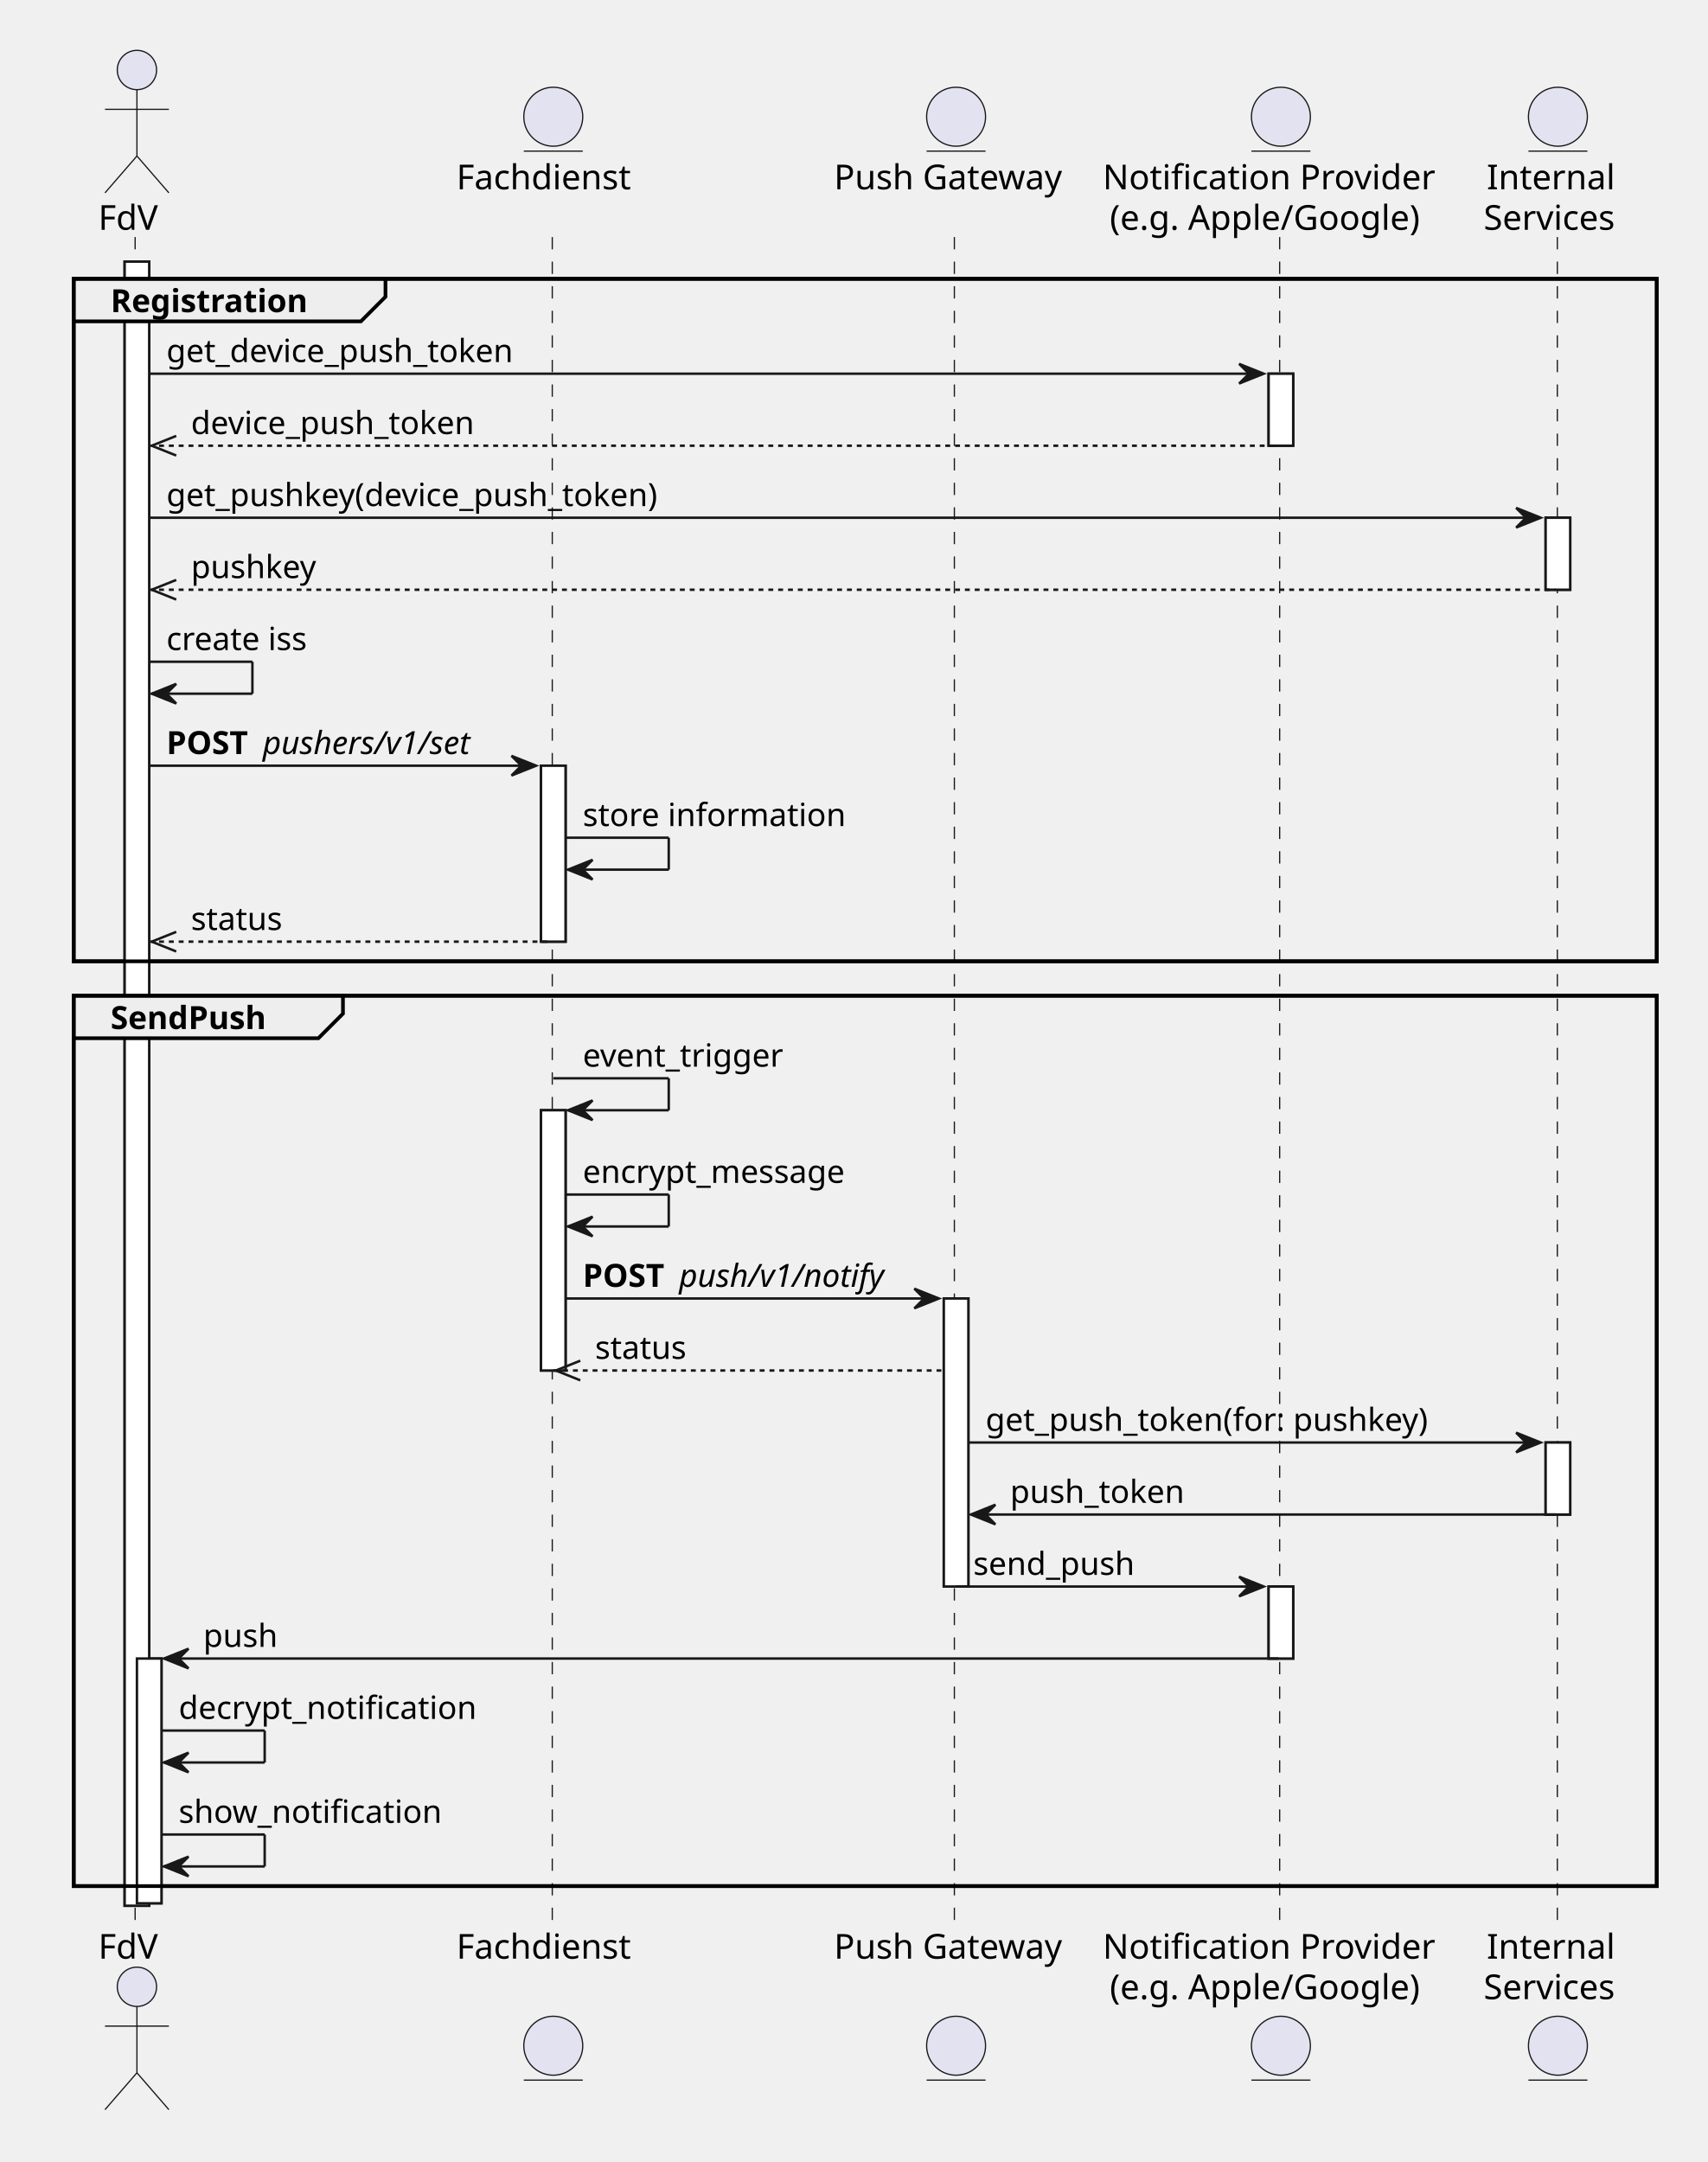
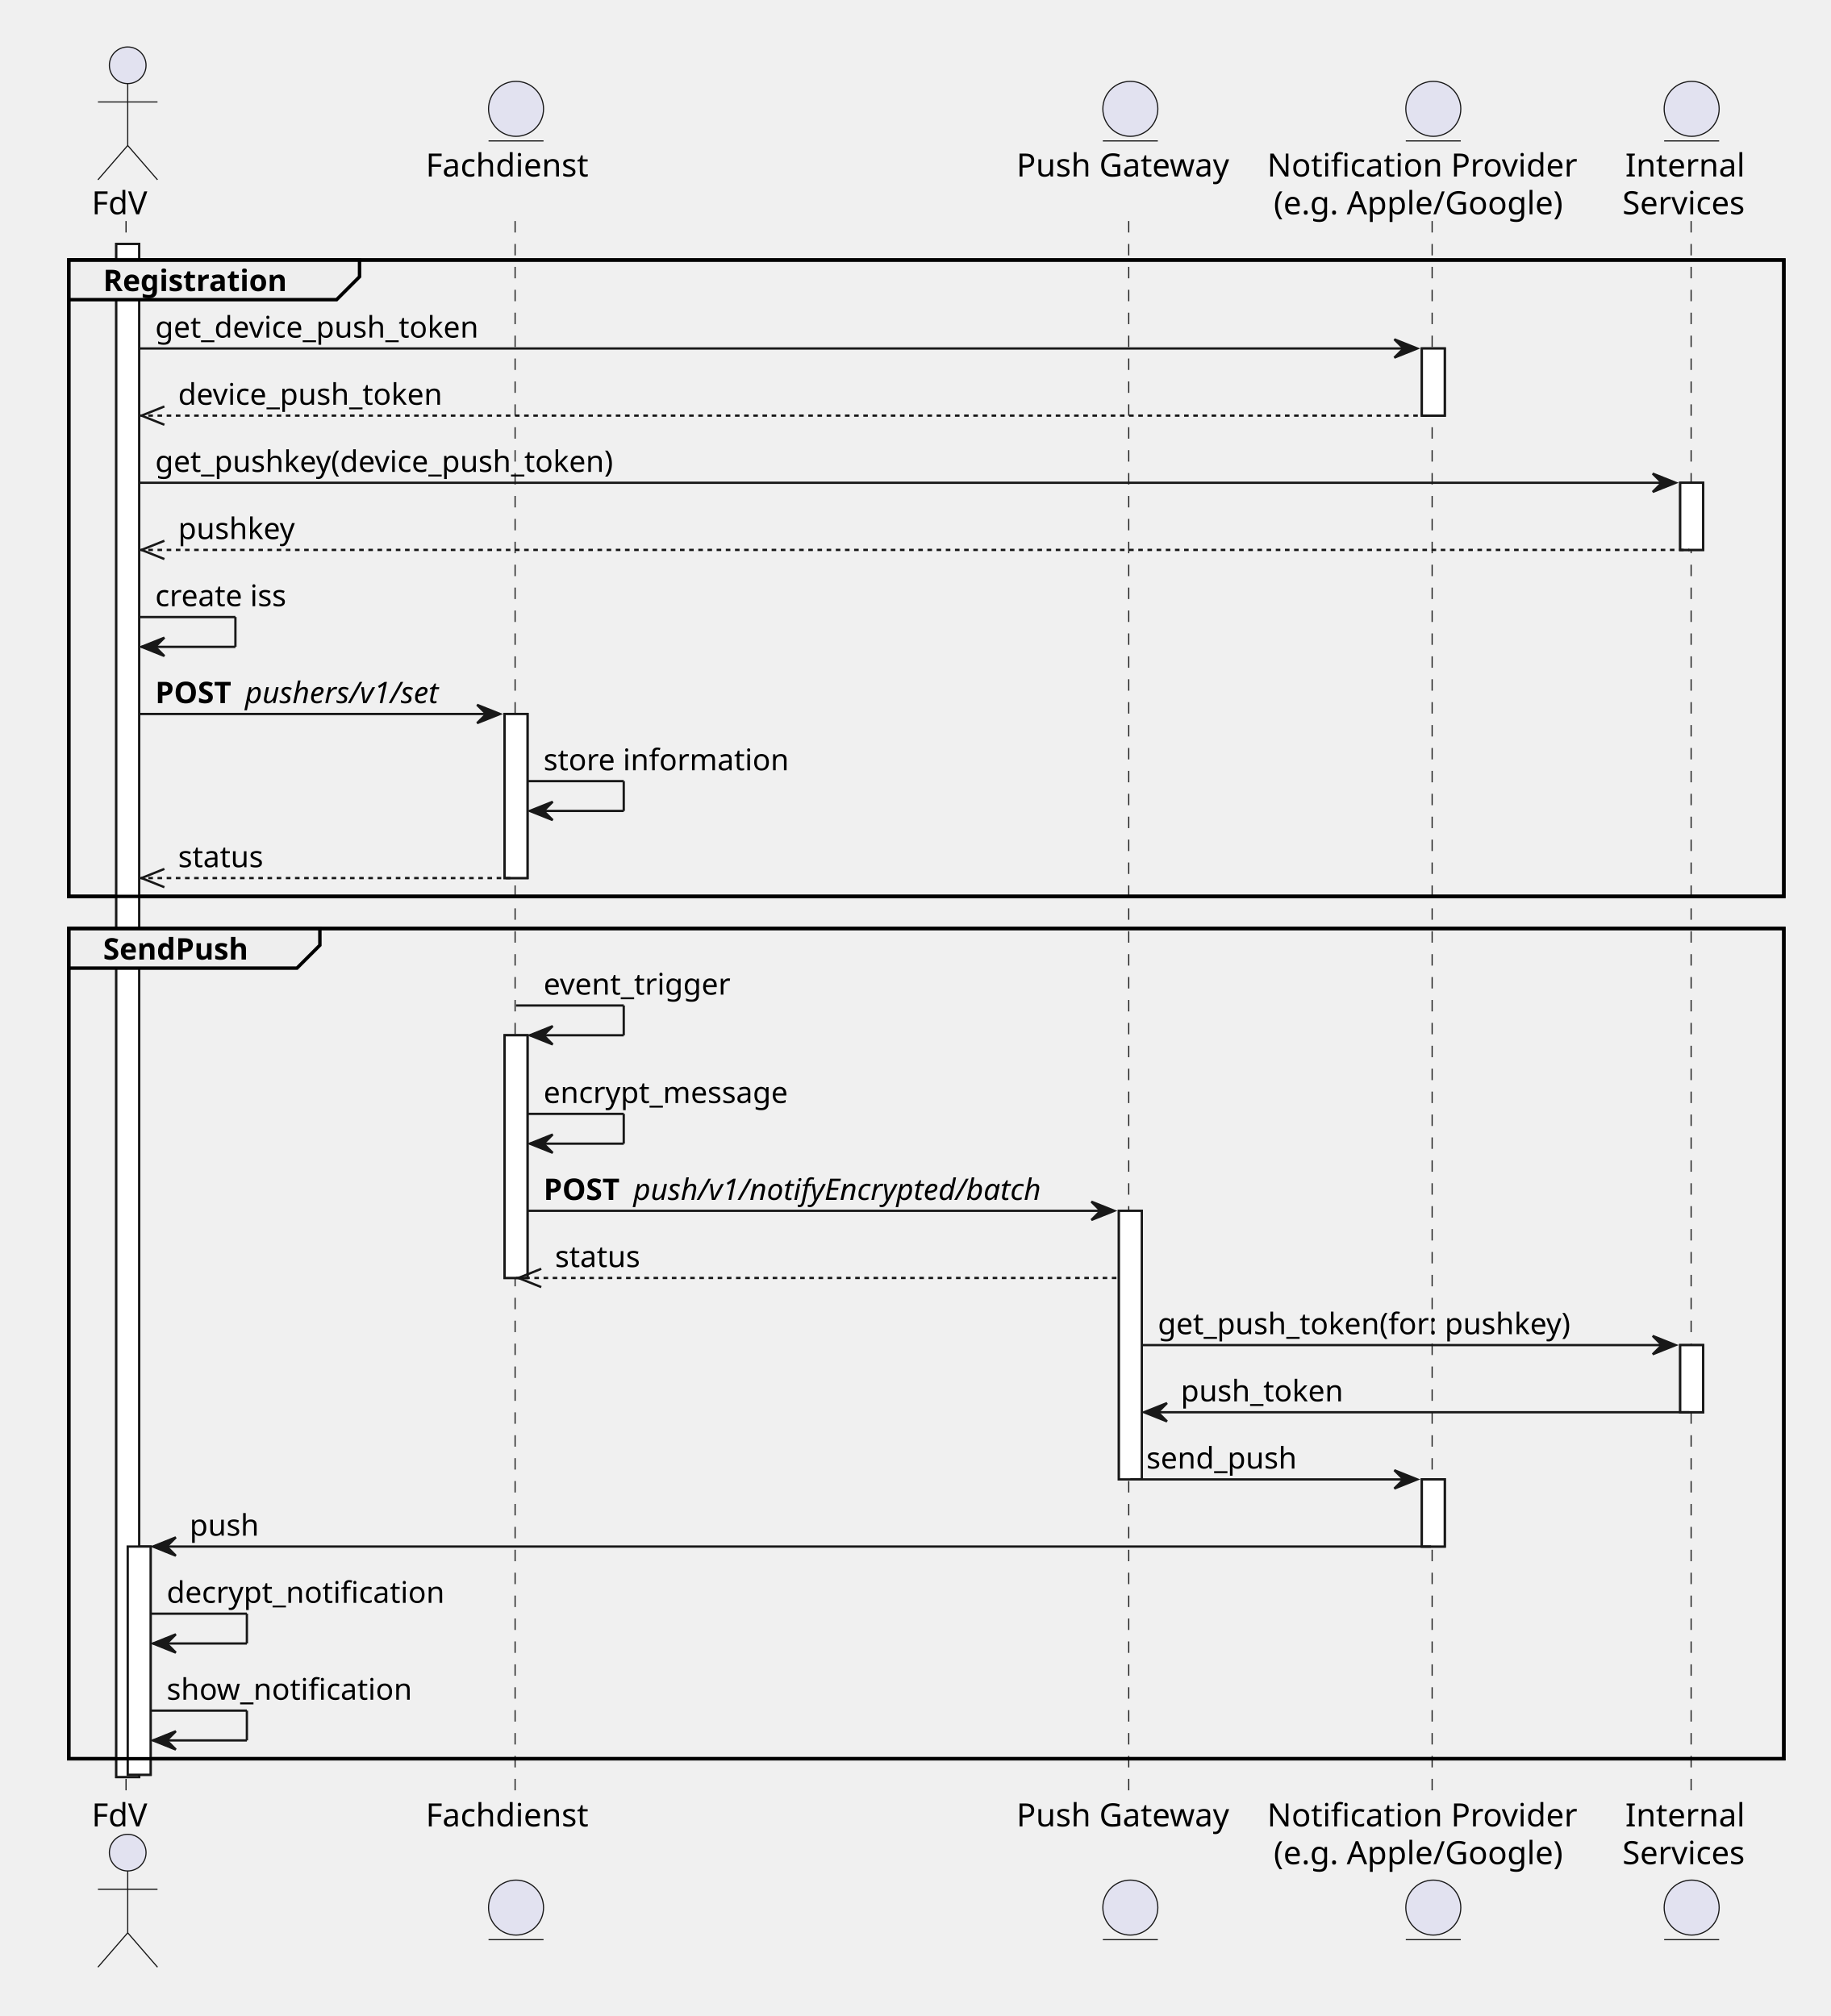
- <svg xmlns="http://www.w3.org/2000/svg" contentStyleType="text/css" data-diagram-type="SEQUENCE" height="880px" preserveAspectRatio="none" style="width:695px;height:880px;background:#FFFFFF;" version="1.1" viewBox="0 0 695 880" width="695px" zoomAndPan="magnify">
+ <svg xmlns="http://www.w3.org/2000/svg" contentStyleType="text/css" data-diagram-type="SEQUENCE" height="880px" preserveAspectRatio="none" style="width:799px;height:880px;background:#FFFFFF;" version="1.1" viewBox="0 0 799 880" width="799px" zoomAndPan="magnify">
  <defs />
  <g>
    <g>
      <rect fill="#FFFFFF" height="669.211" style="stroke:#181818;stroke-width:1;" width="10" x="50.735" y="106.488" />
    </g>
    <g>
      <rect fill="#FFFFFF" height="99.621" style="stroke:#181818;stroke-width:1;" width="10" x="55.735" y="675.078" />
    </g>
    <g>
      <rect fill="#FFFFFF" height="71.621" style="stroke:#181818;stroke-width:1;" width="10" x="220.197" y="311.662" />
    </g>
    <g>
      <rect fill="#FFFFFF" height="105.932" style="stroke:#181818;stroke-width:1;" width="10" x="220.197" y="451.904" />
    </g>
    <g>
-       <rect fill="#FFFFFF" height="117.242" style="stroke:#181818;stroke-width:1;" width="10" x="384.154" y="528.525" />
-     </g>
-     <g>
-       <rect fill="#FFFFFF" height="29.311" style="stroke:#181818;stroke-width:1;" width="10" x="516.365" y="152.109" />
-     </g>
-     <g>
-       <rect fill="#FFFFFF" height="29.311" style="stroke:#181818;stroke-width:1;" width="10" x="516.365" y="645.768" />
-     </g>
-     <g>
-       <rect fill="#FFFFFF" height="29.311" style="stroke:#181818;stroke-width:1;" width="10" x="629.111" y="210.731" />
-     </g>
-     <g>
-       <rect fill="#FFFFFF" height="29.311" style="stroke:#181818;stroke-width:1;" width="10" x="629.111" y="587.146" />
-     </g>
-     <rect fill="none" height="277.795" style="stroke:#000000;stroke-width:1.5;" width="644.345" x="30" y="113.488" />
-     <rect fill="none" height="362.416" style="stroke:#000000;stroke-width:1.5;" width="644.345" x="30" y="405.283" />
+       <rect fill="#FFFFFF" height="117.242" style="stroke:#181818;stroke-width:1;" width="10" x="488.275" y="528.525" />
+     </g>
+     <g>
+       <rect fill="#FFFFFF" height="29.311" style="stroke:#181818;stroke-width:1;" width="10" x="620.486" y="152.109" />
+     </g>
+     <g>
+       <rect fill="#FFFFFF" height="29.311" style="stroke:#181818;stroke-width:1;" width="10" x="620.486" y="645.768" />
+     </g>
+     <g>
+       <rect fill="#FFFFFF" height="29.311" style="stroke:#181818;stroke-width:1;" width="10" x="733.231" y="210.731" />
+     </g>
+     <g>
+       <rect fill="#FFFFFF" height="29.311" style="stroke:#181818;stroke-width:1;" width="10" x="733.231" y="587.146" />
+     </g>
+     <rect fill="none" height="277.795" style="stroke:#000000;stroke-width:1.5;" width="748.466" x="30" y="113.488" />
+     <rect fill="none" height="362.416" style="stroke:#000000;stroke-width:1.5;" width="748.466" x="30" y="405.283" />
    <g>
      <rect fill="#000000" fill-opacity="0" height="688.211" width="8" x="51.735" y="96.488" />
-       <line style="stroke:#181818;stroke-width:0.5;stroke-dasharray:5.0,5.0;" x1="55" x2="55" y1="96.488" y2="784.699" />
+       <line style="stroke:#181818;stroke-width:0.5;stroke-dasharray:5,5;" x1="55" x2="55" y1="96.488" y2="784.699" />
    </g>
    <g>
      <rect fill="#000000" fill-opacity="0" height="688.211" width="8" x="221.197" y="96.488" />
-       <line style="stroke:#181818;stroke-width:0.5;stroke-dasharray:5.0,5.0;" x1="224.789" x2="224.789" y1="96.488" y2="784.699" />
-     </g>
-     <g>
-       <rect fill="#000000" fill-opacity="0" height="688.211" width="8" x="385.154" y="96.488" />
-       <line style="stroke:#181818;stroke-width:0.5;stroke-dasharray:5.0,5.0;" x1="388.455" x2="388.455" y1="96.488" y2="784.699" />
-     </g>
-     <g>
-       <rect fill="#000000" fill-opacity="0" height="688.211" width="8" x="517.365" y="96.488" />
-       <line style="stroke:#181818;stroke-width:0.5;stroke-dasharray:5.0,5.0;" x1="520.854" x2="520.854" y1="96.488" y2="784.699" />
-     </g>
-     <g>
-       <rect fill="#000000" fill-opacity="0" height="688.211" width="8" x="630.111" y="96.488" />
-       <line style="stroke:#181818;stroke-width:0.5;stroke-dasharray:5.0,5.0;" x1="633.876" x2="633.876" y1="96.488" y2="784.699" />
+       <line style="stroke:#181818;stroke-width:0.5;stroke-dasharray:5,5;" x1="224.789" x2="224.789" y1="96.488" y2="784.699" />
+     </g>
+     <g>
+       <rect fill="#000000" fill-opacity="0" height="688.211" width="8" x="489.275" y="96.488" />
+       <line style="stroke:#181818;stroke-width:0.5;stroke-dasharray:5,5;" x1="492.575" x2="492.575" y1="96.488" y2="784.699" />
+     </g>
+     <g>
+       <rect fill="#000000" fill-opacity="0" height="688.211" width="8" x="621.486" y="96.488" />
+       <line style="stroke:#181818;stroke-width:0.5;stroke-dasharray:5,5;" x1="624.975" x2="624.975" y1="96.488" y2="784.699" />
+     </g>
+     <g>
+       <rect fill="#000000" fill-opacity="0" height="688.211" width="8" x="734.231" y="96.488" />
+       <line style="stroke:#181818;stroke-width:0.5;stroke-dasharray:5,5;" x1="737.997" x2="737.997" y1="96.488" y2="784.699" />
    </g>
    <g class="participant participant-head" data-participant="App">
      <text fill="#000000" font-family="sans-serif" font-size="14" lengthAdjust="spacing" textLength="25.471" x="40" y="93.535">FdV</text>
      <ellipse cx="55.735" cy="28.5" fill="#E2E2F0" rx="8" ry="8" style="stroke:#181818;stroke-width:0.5;" />
      <path d="M55.735,36.5 L55.735,63.5 M42.735,44.5 L68.735,44.5 M55.735,63.5 L42.735,78.5 M55.735,63.5 L68.735,78.5" fill="none" style="stroke:#181818;stroke-width:0.5;" />
    </g>
    <g class="participant participant-tail" data-participant="App">
      <text fill="#000000" font-family="sans-serif" font-size="14" lengthAdjust="spacing" textLength="25.471" x="40" y="797.234">FdV</text>
      <ellipse cx="55.735" cy="808.688" fill="#E2E2F0" rx="8" ry="8" style="stroke:#181818;stroke-width:0.5;" />
      <path d="M55.735,816.688 L55.735,843.688 M42.735,824.688 L68.735,824.688 M55.735,843.688 L42.735,858.688 M55.735,843.688 L68.735,858.688" fill="none" style="stroke:#181818;stroke-width:0.5;" />
    </g>
    <g class="participant participant-head" data-participant="Fachdienst">
      <text fill="#000000" font-family="sans-serif" font-size="14" lengthAdjust="spacing" textLength="72.816" x="185.789" y="77.047">Fachdienst</text>
      <text fill="#000000" font-family="sans-serif" font-size="14" lengthAdjust="spacing" textLength="4.43" x="219.982" y="93.535"> </text>
      <ellipse cx="225.197" cy="47.512" fill="#E2E2F0" rx="12" ry="12" style="stroke:#181818;stroke-width:0.5;" />
      <line style="stroke:#181818;stroke-width:0.5;" x1="213.197" x2="237.197" y1="61.512" y2="61.512" />
    </g>
    <g class="participant participant-tail" data-participant="Fachdienst">
      <text fill="#000000" font-family="sans-serif" font-size="14" lengthAdjust="spacing" textLength="72.816" x="185.789" y="797.234">Fachdienst</text>
      <text fill="#000000" font-family="sans-serif" font-size="14" lengthAdjust="spacing" textLength="4.43" x="219.982" y="813.723"> </text>
      <ellipse cx="225.197" cy="832.676" fill="#E2E2F0" rx="12" ry="12" style="stroke:#181818;stroke-width:0.5;" />
      <line style="stroke:#181818;stroke-width:0.5;" x1="213.197" x2="237.197" y1="846.676" y2="846.676" />
    </g>
    <g class="participant participant-head" data-participant="NotificationService">
-       <text fill="#000000" font-family="sans-serif" font-size="14" lengthAdjust="spacing" textLength="93.399" x="339.455" y="77.047">Push Gateway</text>
-       <text fill="#000000" font-family="sans-serif" font-size="14" lengthAdjust="spacing" textLength="4.43" x="383.94" y="93.535"> </text>
-       <ellipse cx="389.154" cy="47.512" fill="#E2E2F0" rx="12" ry="12" style="stroke:#181818;stroke-width:0.5;" />
-       <line style="stroke:#181818;stroke-width:0.5;" x1="377.154" x2="401.154" y1="61.512" y2="61.512" />
+       <text fill="#000000" font-family="sans-serif" font-size="14" lengthAdjust="spacing" textLength="93.399" x="443.575" y="77.047">Push Gateway</text>
+       <text fill="#000000" font-family="sans-serif" font-size="14" lengthAdjust="spacing" textLength="4.43" x="488.06" y="93.535"> </text>
+       <ellipse cx="493.275" cy="47.512" fill="#E2E2F0" rx="12" ry="12" style="stroke:#181818;stroke-width:0.5;" />
+       <line style="stroke:#181818;stroke-width:0.5;" x1="481.275" x2="505.275" y1="61.512" y2="61.512" />
    </g>
    <g class="participant participant-tail" data-participant="NotificationService">
-       <text fill="#000000" font-family="sans-serif" font-size="14" lengthAdjust="spacing" textLength="93.399" x="339.455" y="797.234">Push Gateway</text>
-       <text fill="#000000" font-family="sans-serif" font-size="14" lengthAdjust="spacing" textLength="4.43" x="383.94" y="813.723"> </text>
-       <ellipse cx="389.154" cy="832.676" fill="#E2E2F0" rx="12" ry="12" style="stroke:#181818;stroke-width:0.5;" />
-       <line style="stroke:#181818;stroke-width:0.5;" x1="377.154" x2="401.154" y1="846.676" y2="846.676" />
+       <text fill="#000000" font-family="sans-serif" font-size="14" lengthAdjust="spacing" textLength="93.399" x="443.575" y="797.234">Push Gateway</text>
+       <text fill="#000000" font-family="sans-serif" font-size="14" lengthAdjust="spacing" textLength="4.43" x="488.06" y="813.723"> </text>
+       <ellipse cx="493.275" cy="832.676" fill="#E2E2F0" rx="12" ry="12" style="stroke:#181818;stroke-width:0.5;" />
+       <line style="stroke:#181818;stroke-width:0.5;" x1="481.275" x2="505.275" y1="846.676" y2="846.676" />
    </g>
    <g class="participant participant-head" data-participant="NotificationProvider">
-       <text fill="#000000" font-family="sans-serif" font-size="14" lengthAdjust="spacing" textLength="139.023" x="448.854" y="77.047">Notification Provider</text>
-       <text fill="#000000" font-family="sans-serif" font-size="14" lengthAdjust="spacing" textLength="133.287" x="451.722" y="93.535">(e.g. Apple/Google)</text>
-       <ellipse cx="521.365" cy="47.512" fill="#E2E2F0" rx="12" ry="12" style="stroke:#181818;stroke-width:0.5;" />
-       <line style="stroke:#181818;stroke-width:0.5;" x1="509.365" x2="533.365" y1="61.512" y2="61.512" />
+       <text fill="#000000" font-family="sans-serif" font-size="14" lengthAdjust="spacing" textLength="139.023" x="552.975" y="77.047">Notification Provider</text>
+       <text fill="#000000" font-family="sans-serif" font-size="14" lengthAdjust="spacing" textLength="133.287" x="555.842" y="93.535">(e.g. Apple/Google)</text>
+       <ellipse cx="625.486" cy="47.512" fill="#E2E2F0" rx="12" ry="12" style="stroke:#181818;stroke-width:0.5;" />
+       <line style="stroke:#181818;stroke-width:0.5;" x1="613.486" x2="637.486" y1="61.512" y2="61.512" />
    </g>
    <g class="participant participant-tail" data-participant="NotificationProvider">
-       <text fill="#000000" font-family="sans-serif" font-size="14" lengthAdjust="spacing" textLength="139.023" x="448.854" y="797.234">Notification Provider</text>
-       <text fill="#000000" font-family="sans-serif" font-size="14" lengthAdjust="spacing" textLength="133.287" x="451.722" y="813.723">(e.g. Apple/Google)</text>
-       <ellipse cx="521.365" cy="832.676" fill="#E2E2F0" rx="12" ry="12" style="stroke:#181818;stroke-width:0.5;" />
-       <line style="stroke:#181818;stroke-width:0.5;" x1="509.365" x2="533.365" y1="846.676" y2="846.676" />
+       <text fill="#000000" font-family="sans-serif" font-size="14" lengthAdjust="spacing" textLength="139.023" x="552.975" y="797.234">Notification Provider</text>
+       <text fill="#000000" font-family="sans-serif" font-size="14" lengthAdjust="spacing" textLength="133.287" x="555.842" y="813.723">(e.g. Apple/Google)</text>
+       <ellipse cx="625.486" cy="832.676" fill="#E2E2F0" rx="12" ry="12" style="stroke:#181818;stroke-width:0.5;" />
+       <line style="stroke:#181818;stroke-width:0.5;" x1="613.486" x2="637.486" y1="846.676" y2="846.676" />
    </g>
    <g class="participant participant-head" data-participant="PrivateNotificationService">
-       <text fill="#000000" font-family="sans-serif" font-size="14" lengthAdjust="spacing" textLength="51.953" x="605.134" y="77.047">Internal</text>
-       <text fill="#000000" font-family="sans-serif" font-size="14" lengthAdjust="spacing" textLength="54.469" x="603.876" y="93.535">Services</text>
-       <ellipse cx="634.111" cy="47.512" fill="#E2E2F0" rx="12" ry="12" style="stroke:#181818;stroke-width:0.5;" />
-       <line style="stroke:#181818;stroke-width:0.5;" x1="622.111" x2="646.111" y1="61.512" y2="61.512" />
+       <text fill="#000000" font-family="sans-serif" font-size="14" lengthAdjust="spacing" textLength="51.953" x="709.255" y="77.047">Internal</text>
+       <text fill="#000000" font-family="sans-serif" font-size="14" lengthAdjust="spacing" textLength="54.469" x="707.997" y="93.535">Services</text>
+       <ellipse cx="738.231" cy="47.512" fill="#E2E2F0" rx="12" ry="12" style="stroke:#181818;stroke-width:0.5;" />
+       <line style="stroke:#181818;stroke-width:0.5;" x1="726.231" x2="750.231" y1="61.512" y2="61.512" />
    </g>
    <g class="participant participant-tail" data-participant="PrivateNotificationService">
-       <text fill="#000000" font-family="sans-serif" font-size="14" lengthAdjust="spacing" textLength="51.953" x="605.134" y="797.234">Internal</text>
-       <text fill="#000000" font-family="sans-serif" font-size="14" lengthAdjust="spacing" textLength="54.469" x="603.876" y="813.723">Services</text>
-       <ellipse cx="634.111" cy="832.676" fill="#E2E2F0" rx="12" ry="12" style="stroke:#181818;stroke-width:0.5;" />
-       <line style="stroke:#181818;stroke-width:0.5;" x1="622.111" x2="646.111" y1="846.676" y2="846.676" />
+       <text fill="#000000" font-family="sans-serif" font-size="14" lengthAdjust="spacing" textLength="51.953" x="709.255" y="797.234">Internal</text>
+       <text fill="#000000" font-family="sans-serif" font-size="14" lengthAdjust="spacing" textLength="54.469" x="707.997" y="813.723">Services</text>
+       <ellipse cx="738.231" cy="832.676" fill="#E2E2F0" rx="12" ry="12" style="stroke:#181818;stroke-width:0.5;" />
+       <line style="stroke:#181818;stroke-width:0.5;" x1="726.231" x2="750.231" y1="846.676" y2="846.676" />
    </g>
    <g>
      <rect fill="#FFFFFF" height="669.211" style="stroke:#181818;stroke-width:1;" width="10" x="50.735" y="106.488" />
    </g>
    <g>
      <rect fill="#FFFFFF" height="99.621" style="stroke:#181818;stroke-width:1;" width="10" x="55.735" y="675.078" />
    </g>
    <g>
      <rect fill="#FFFFFF" height="71.621" style="stroke:#181818;stroke-width:1;" width="10" x="220.197" y="311.662" />
    </g>
    <g>
      <rect fill="#FFFFFF" height="105.932" style="stroke:#181818;stroke-width:1;" width="10" x="220.197" y="451.904" />
    </g>
    <g>
-       <rect fill="#FFFFFF" height="117.242" style="stroke:#181818;stroke-width:1;" width="10" x="384.154" y="528.525" />
-     </g>
-     <g>
-       <rect fill="#FFFFFF" height="29.311" style="stroke:#181818;stroke-width:1;" width="10" x="516.365" y="152.109" />
-     </g>
-     <g>
-       <rect fill="#FFFFFF" height="29.311" style="stroke:#181818;stroke-width:1;" width="10" x="516.365" y="645.768" />
-     </g>
-     <g>
-       <rect fill="#FFFFFF" height="29.311" style="stroke:#181818;stroke-width:1;" width="10" x="629.111" y="210.731" />
-     </g>
-     <g>
-       <rect fill="#FFFFFF" height="29.311" style="stroke:#181818;stroke-width:1;" width="10" x="629.111" y="587.146" />
+       <rect fill="#FFFFFF" height="117.242" style="stroke:#181818;stroke-width:1;" width="10" x="488.275" y="528.525" />
+     </g>
+     <g>
+       <rect fill="#FFFFFF" height="29.311" style="stroke:#181818;stroke-width:1;" width="10" x="620.486" y="152.109" />
+     </g>
+     <g>
+       <rect fill="#FFFFFF" height="29.311" style="stroke:#181818;stroke-width:1;" width="10" x="620.486" y="645.768" />
+     </g>
+     <g>
+       <rect fill="#FFFFFF" height="29.311" style="stroke:#181818;stroke-width:1;" width="10" x="733.231" y="210.731" />
+     </g>
+     <g>
+       <rect fill="#FFFFFF" height="29.311" style="stroke:#181818;stroke-width:1;" width="10" x="733.231" y="587.146" />
    </g>
    <path d="M30,113.488 L156.898,113.488 L156.898,120.799 L146.898,130.799 L30,130.799 L30,113.488" fill="#EEEEEE" style="stroke:#000000;stroke-width:1.5;" />
-     <rect fill="none" height="277.795" style="stroke:#000000;stroke-width:1.5;" width="644.345" x="30" y="113.488" />
+     <rect fill="none" height="277.795" style="stroke:#000000;stroke-width:1.5;" width="748.466" x="30" y="113.488" />
    <text fill="#000000" font-family="sans-serif" font-size="13" font-weight="bold" lengthAdjust="spacing" textLength="81.897" x="45" y="127.057">Registration</text>
    <g class="message" data-participant-1="App" data-participant-2="NotificationProvider">
-       <polygon fill="#181818" points="504.365,148.109,514.365,152.109,504.365,156.109,508.365,152.109" style="stroke:#181818;stroke-width:1;" />
-       <line style="stroke:#181818;stroke-width:1;" x1="60.735" x2="510.365" y1="152.109" y2="152.109" />
+       <polygon fill="#181818" points="608.486,148.109,618.486,152.109,608.486,156.109,612.486,152.109" style="stroke:#181818;stroke-width:1;" />
+       <line style="stroke:#181818;stroke-width:1;" x1="60.735" x2="614.486" y1="152.109" y2="152.109" />
      <text fill="#000000" font-family="sans-serif" font-size="13" lengthAdjust="spacing" textLength="146.225" x="67.735" y="147.367">get_device_push_token</text>
    </g>
    <g class="message" data-participant-1="NotificationProvider" data-participant-2="App">
      <line style="stroke:#181818;stroke-width:1;" x1="61.735" x2="71.735" y1="181.42" y2="177.42" />
      <line style="stroke:#181818;stroke-width:1;" x1="61.735" x2="71.735" y1="181.42" y2="185.42" />
-       <line style="stroke:#181818;stroke-width:1;stroke-dasharray:2.0,2.0;" x1="60.735" x2="520.365" y1="181.42" y2="181.42" />
+       <line style="stroke:#181818;stroke-width:1;stroke-dasharray:2,2;" x1="60.735" x2="624.486" y1="181.42" y2="181.42" />
      <text fill="#000000" font-family="sans-serif" font-size="13" lengthAdjust="spacing" textLength="119.514" x="77.735" y="176.678">device_push_token</text>
    </g>
    <g class="message" data-participant-1="App" data-participant-2="PrivateNotificationService">
-       <polygon fill="#181818" points="617.111,206.731,627.111,210.731,617.111,214.731,621.111,210.731" style="stroke:#181818;stroke-width:1;" />
-       <line style="stroke:#181818;stroke-width:1;" x1="60.735" x2="623.111" y1="210.731" y2="210.731" />
+       <polygon fill="#181818" points="721.231,206.731,731.231,210.731,721.231,214.731,725.231,210.731" style="stroke:#181818;stroke-width:1;" />
+       <line style="stroke:#181818;stroke-width:1;" x1="60.735" x2="727.231" y1="210.731" y2="210.731" />
      <text fill="#000000" font-family="sans-serif" font-size="13" lengthAdjust="spacing" textLength="207.257" x="67.735" y="205.988">get_pushkey(device_push_token)</text>
    </g>
    <g class="message" data-participant-1="PrivateNotificationService" data-participant-2="App">
      <line style="stroke:#181818;stroke-width:1;" x1="61.735" x2="71.735" y1="240.041" y2="236.041" />
      <line style="stroke:#181818;stroke-width:1;" x1="61.735" x2="71.735" y1="240.041" y2="244.041" />
-       <line style="stroke:#181818;stroke-width:1;stroke-dasharray:2.0,2.0;" x1="60.735" x2="633.111" y1="240.041" y2="240.041" />
+       <line style="stroke:#181818;stroke-width:1;stroke-dasharray:2,2;" x1="60.735" x2="737.231" y1="240.041" y2="240.041" />
      <text fill="#000000" font-family="sans-serif" font-size="13" lengthAdjust="spacing" textLength="52.578" x="77.735" y="235.299">pushkey</text>
    </g>
    <g class="message" data-participant-1="App" data-participant-2="App">
      <line style="stroke:#181818;stroke-width:1;" x1="60.735" x2="102.735" y1="269.352" y2="269.352" />
      <line style="stroke:#181818;stroke-width:1;" x1="102.735" x2="102.735" y1="269.352" y2="282.352" />
      <line style="stroke:#181818;stroke-width:1;" x1="61.735" x2="102.735" y1="282.352" y2="282.352" />
      <polygon fill="#181818" points="71.735,278.352,61.735,282.352,71.735,286.352,67.735,282.352" style="stroke:#181818;stroke-width:1;" />
      <text fill="#000000" font-family="sans-serif" font-size="13" lengthAdjust="spacing" textLength="59.63" x="67.735" y="264.609">create iss</text>
    </g>
    <g class="message" data-participant-1="App" data-participant-2="Fachdienst">
      <polygon fill="#181818" points="208.197,307.662,218.197,311.662,208.197,315.662,212.197,311.662" style="stroke:#181818;stroke-width:1;" />
      <line style="stroke:#181818;stroke-width:1;" x1="60.735" x2="214.197" y1="311.662" y2="311.662" />
      <text fill="#000000" font-family="sans-serif" font-size="13" font-weight="bold" lengthAdjust="spacing" textLength="35.071" x="67.735" y="306.92">POST</text>
      <text fill="#000000" font-family="sans-serif" font-size="13" lengthAdjust="spacing" textLength="4.113" x="102.806" y="306.92"> </text>
      <text fill="#000000" font-family="sans-serif" font-size="13" font-style="italic" lengthAdjust="spacing" textLength="97.449" x="106.919" y="306.92">pushers/v1/set</text>
    </g>
    <g class="message" data-participant-1="Fachdienst" data-participant-2="Fachdienst">
      <line style="stroke:#181818;stroke-width:1;" x1="230.197" x2="272.197" y1="340.973" y2="340.973" />
      <line style="stroke:#181818;stroke-width:1;" x1="272.197" x2="272.197" y1="340.973" y2="353.973" />
      <line style="stroke:#181818;stroke-width:1;" x1="231.197" x2="272.197" y1="353.973" y2="353.973" />
      <polygon fill="#181818" points="241.197,349.973,231.197,353.973,241.197,357.973,237.197,353.973" style="stroke:#181818;stroke-width:1;" />
      <text fill="#000000" font-family="sans-serif" font-size="13" lengthAdjust="spacing" textLength="110.049" x="237.197" y="336.231">store information</text>
    </g>
    <g class="message" data-participant-1="Fachdienst" data-participant-2="App">
      <line style="stroke:#181818;stroke-width:1;" x1="61.735" x2="71.735" y1="383.283" y2="379.283" />
      <line style="stroke:#181818;stroke-width:1;" x1="61.735" x2="71.735" y1="383.283" y2="387.283" />
-       <line style="stroke:#181818;stroke-width:1;stroke-dasharray:2.0,2.0;" x1="60.735" x2="224.197" y1="383.283" y2="383.283" />
+       <line style="stroke:#181818;stroke-width:1;stroke-dasharray:2,2;" x1="60.735" x2="224.197" y1="383.283" y2="383.283" />
      <text fill="#000000" font-family="sans-serif" font-size="13" lengthAdjust="spacing" textLength="38.226" x="77.735" y="378.541">status</text>
    </g>
    <path d="M30,405.283 L139.594,405.283 L139.594,412.594 L129.594,422.594 L30,422.594 L30,405.283" fill="#EEEEEE" style="stroke:#000000;stroke-width:1.5;" />
-     <rect fill="none" height="362.416" style="stroke:#000000;stroke-width:1.5;" width="644.345" x="30" y="405.283" />
+     <rect fill="none" height="362.416" style="stroke:#000000;stroke-width:1.5;" width="748.466" x="30" y="405.283" />
    <text fill="#000000" font-family="sans-serif" font-size="13" font-weight="bold" lengthAdjust="spacing" textLength="64.594" x="45" y="418.852">SendPush</text>
    <g class="message" data-participant-1="Fachdienst" data-participant-2="Fachdienst">
      <line style="stroke:#181818;stroke-width:1;" x1="225.197" x2="272.197" y1="438.904" y2="438.904" />
      <line style="stroke:#181818;stroke-width:1;" x1="272.197" x2="272.197" y1="438.904" y2="451.904" />
      <line style="stroke:#181818;stroke-width:1;" x1="231.197" x2="272.197" y1="451.904" y2="451.904" />
      <polygon fill="#181818" points="241.197,447.904,231.197,451.904,241.197,455.904,237.197,451.904" style="stroke:#181818;stroke-width:1;" />
      <text fill="#000000" font-family="sans-serif" font-size="13" lengthAdjust="spacing" textLength="83.357" x="237.197" y="434.162">event_trigger</text>
    </g>
    <g class="message" data-participant-1="Fachdienst" data-participant-2="Fachdienst">
      <line style="stroke:#181818;stroke-width:1;" x1="230.197" x2="272.197" y1="486.215" y2="486.215" />
      <line style="stroke:#181818;stroke-width:1;" x1="272.197" x2="272.197" y1="486.215" y2="499.215" />
      <line style="stroke:#181818;stroke-width:1;" x1="231.197" x2="272.197" y1="499.215" y2="499.215" />
      <polygon fill="#181818" points="241.197,495.215,231.197,499.215,241.197,503.215,237.197,499.215" style="stroke:#181818;stroke-width:1;" />
      <text fill="#000000" font-family="sans-serif" font-size="13" lengthAdjust="spacing" textLength="108.786" x="237.197" y="481.473">encrypt_message</text>
    </g>
    <g class="message" data-participant-1="Fachdienst" data-participant-2="NotificationService">
-       <polygon fill="#181818" points="372.154,524.525,382.154,528.525,372.154,532.525,376.154,528.525" style="stroke:#181818;stroke-width:1;" />
-       <line style="stroke:#181818;stroke-width:1;" x1="230.197" x2="378.154" y1="528.525" y2="528.525" />
+       <polygon fill="#181818" points="476.275,524.525,486.275,528.525,476.275,532.525,480.275,528.525" style="stroke:#181818;stroke-width:1;" />
+       <line style="stroke:#181818;stroke-width:1;" x1="230.197" x2="482.275" y1="528.525" y2="528.525" />
      <text fill="#000000" font-family="sans-serif" font-size="13" font-weight="bold" lengthAdjust="spacing" textLength="35.071" x="237.197" y="523.783">POST</text>
      <text fill="#000000" font-family="sans-serif" font-size="13" lengthAdjust="spacing" textLength="4.113" x="272.268" y="523.783"> </text>
-       <text fill="#000000" font-family="sans-serif" font-size="13" font-style="italic" lengthAdjust="spacing" textLength="95.773" x="276.381" y="523.783">push/v1/notify</text>
+       <text fill="#000000" font-family="sans-serif" font-size="13" font-style="italic" lengthAdjust="spacing" textLength="199.894" x="276.381" y="523.783">push/v1/notifyEncrypted/batch</text>
    </g>
    <g class="message" data-participant-1="NotificationService" data-participant-2="Fachdienst">
      <line style="stroke:#181818;stroke-width:1;" x1="226.197" x2="236.197" y1="557.836" y2="553.836" />
      <line style="stroke:#181818;stroke-width:1;" x1="226.197" x2="236.197" y1="557.836" y2="561.836" />
-       <line style="stroke:#181818;stroke-width:1;stroke-dasharray:2.0,2.0;" x1="225.197" x2="383.154" y1="557.836" y2="557.836" />
+       <line style="stroke:#181818;stroke-width:1;stroke-dasharray:2,2;" x1="225.197" x2="487.275" y1="557.836" y2="557.836" />
      <text fill="#000000" font-family="sans-serif" font-size="13" lengthAdjust="spacing" textLength="38.226" x="242.197" y="553.094">status</text>
    </g>
    <g class="message" data-participant-1="NotificationService" data-participant-2="PrivateNotificationService">
-       <polygon fill="#181818" points="617.111,583.146,627.111,587.146,617.111,591.146,621.111,587.146" style="stroke:#181818;stroke-width:1;" />
-       <line style="stroke:#181818;stroke-width:1;" x1="394.154" x2="623.111" y1="587.146" y2="587.146" />
-       <text fill="#000000" font-family="sans-serif" font-size="13" lengthAdjust="spacing" textLength="187.256" x="401.154" y="582.404">get_push_token(for: pushkey)</text>
+       <polygon fill="#181818" points="721.231,583.146,731.231,587.146,721.231,591.146,725.231,587.146" style="stroke:#181818;stroke-width:1;" />
+       <line style="stroke:#181818;stroke-width:1;" x1="498.275" x2="727.231" y1="587.146" y2="587.146" />
+       <text fill="#000000" font-family="sans-serif" font-size="13" lengthAdjust="spacing" textLength="187.256" x="505.275" y="582.404">get_push_token(for: pushkey)</text>
    </g>
    <g class="message" data-participant-1="PrivateNotificationService" data-participant-2="NotificationService">
-       <polygon fill="#181818" points="405.154,612.457,395.154,616.457,405.154,620.457,401.154,616.457" style="stroke:#181818;stroke-width:1;" />
-       <line style="stroke:#181818;stroke-width:1;" x1="399.154" x2="633.111" y1="616.457" y2="616.457" />
-       <text fill="#000000" font-family="sans-serif" font-size="13" lengthAdjust="spacing" textLength="73.201" x="411.154" y="611.715">push_token</text>
+       <polygon fill="#181818" points="509.275,612.457,499.275,616.457,509.275,620.457,505.275,616.457" style="stroke:#181818;stroke-width:1;" />
+       <line style="stroke:#181818;stroke-width:1;" x1="503.275" x2="737.231" y1="616.457" y2="616.457" />
+       <text fill="#000000" font-family="sans-serif" font-size="13" lengthAdjust="spacing" textLength="73.201" x="515.275" y="611.715">push_token</text>
    </g>
    <g class="message" data-participant-1="NotificationService" data-participant-2="NotificationProvider">
-       <polygon fill="#181818" points="504.365,641.768,514.365,645.768,504.365,649.768,508.365,645.768" style="stroke:#181818;stroke-width:1;" />
-       <line style="stroke:#181818;stroke-width:1;" x1="389.154" x2="510.365" y1="645.768" y2="645.768" />
-       <text fill="#000000" font-family="sans-serif" font-size="13" lengthAdjust="spacing" textLength="67.564" x="396.154" y="641.025">send_push</text>
+       <polygon fill="#181818" points="608.486,641.768,618.486,645.768,608.486,649.768,612.486,645.768" style="stroke:#181818;stroke-width:1;" />
+       <line style="stroke:#181818;stroke-width:1;" x1="493.275" x2="614.486" y1="645.768" y2="645.768" />
+       <text fill="#000000" font-family="sans-serif" font-size="13" lengthAdjust="spacing" textLength="67.564" x="500.275" y="641.025">send_push</text>
    </g>
    <g class="message" data-participant-1="NotificationProvider" data-participant-2="App">
      <polygon fill="#181818" points="76.735,671.078,66.735,675.078,76.735,679.078,72.735,675.078" style="stroke:#181818;stroke-width:1;" />
-       <line style="stroke:#181818;stroke-width:1;" x1="70.735" x2="520.365" y1="675.078" y2="675.078" />
+       <line style="stroke:#181818;stroke-width:1;" x1="70.735" x2="624.486" y1="675.078" y2="675.078" />
      <text fill="#000000" font-family="sans-serif" font-size="13" lengthAdjust="spacing" textLength="30.945" x="82.735" y="670.336">push</text>
    </g>
    <g class="message" data-participant-1="App" data-participant-2="App">
      <line style="stroke:#181818;stroke-width:1;" x1="65.735" x2="107.735" y1="704.389" y2="704.389" />
      <line style="stroke:#181818;stroke-width:1;" x1="107.735" x2="107.735" y1="704.389" y2="717.389" />
      <line style="stroke:#181818;stroke-width:1;" x1="66.735" x2="107.735" y1="717.389" y2="717.389" />
      <polygon fill="#181818" points="76.735,713.389,66.735,717.389,76.735,721.389,72.735,717.389" style="stroke:#181818;stroke-width:1;" />
      <text fill="#000000" font-family="sans-serif" font-size="13" lengthAdjust="spacing" textLength="125.461" x="72.735" y="699.646">decrypt_notification</text>
    </g>
    <g class="message" data-participant-1="App" data-participant-2="App">
      <line style="stroke:#181818;stroke-width:1;" x1="65.735" x2="107.735" y1="746.699" y2="746.699" />
      <line style="stroke:#181818;stroke-width:1;" x1="107.735" x2="107.735" y1="746.699" y2="759.699" />
      <line style="stroke:#181818;stroke-width:1;" x1="66.735" x2="107.735" y1="759.699" y2="759.699" />
      <polygon fill="#181818" points="76.735,755.699,66.735,759.699,76.735,763.699,72.735,759.699" style="stroke:#181818;stroke-width:1;" />
      <text fill="#000000" font-family="sans-serif" font-size="13" lengthAdjust="spacing" textLength="110.919" x="72.735" y="741.957">show_notification</text>
    </g>
  </g>
</svg>
